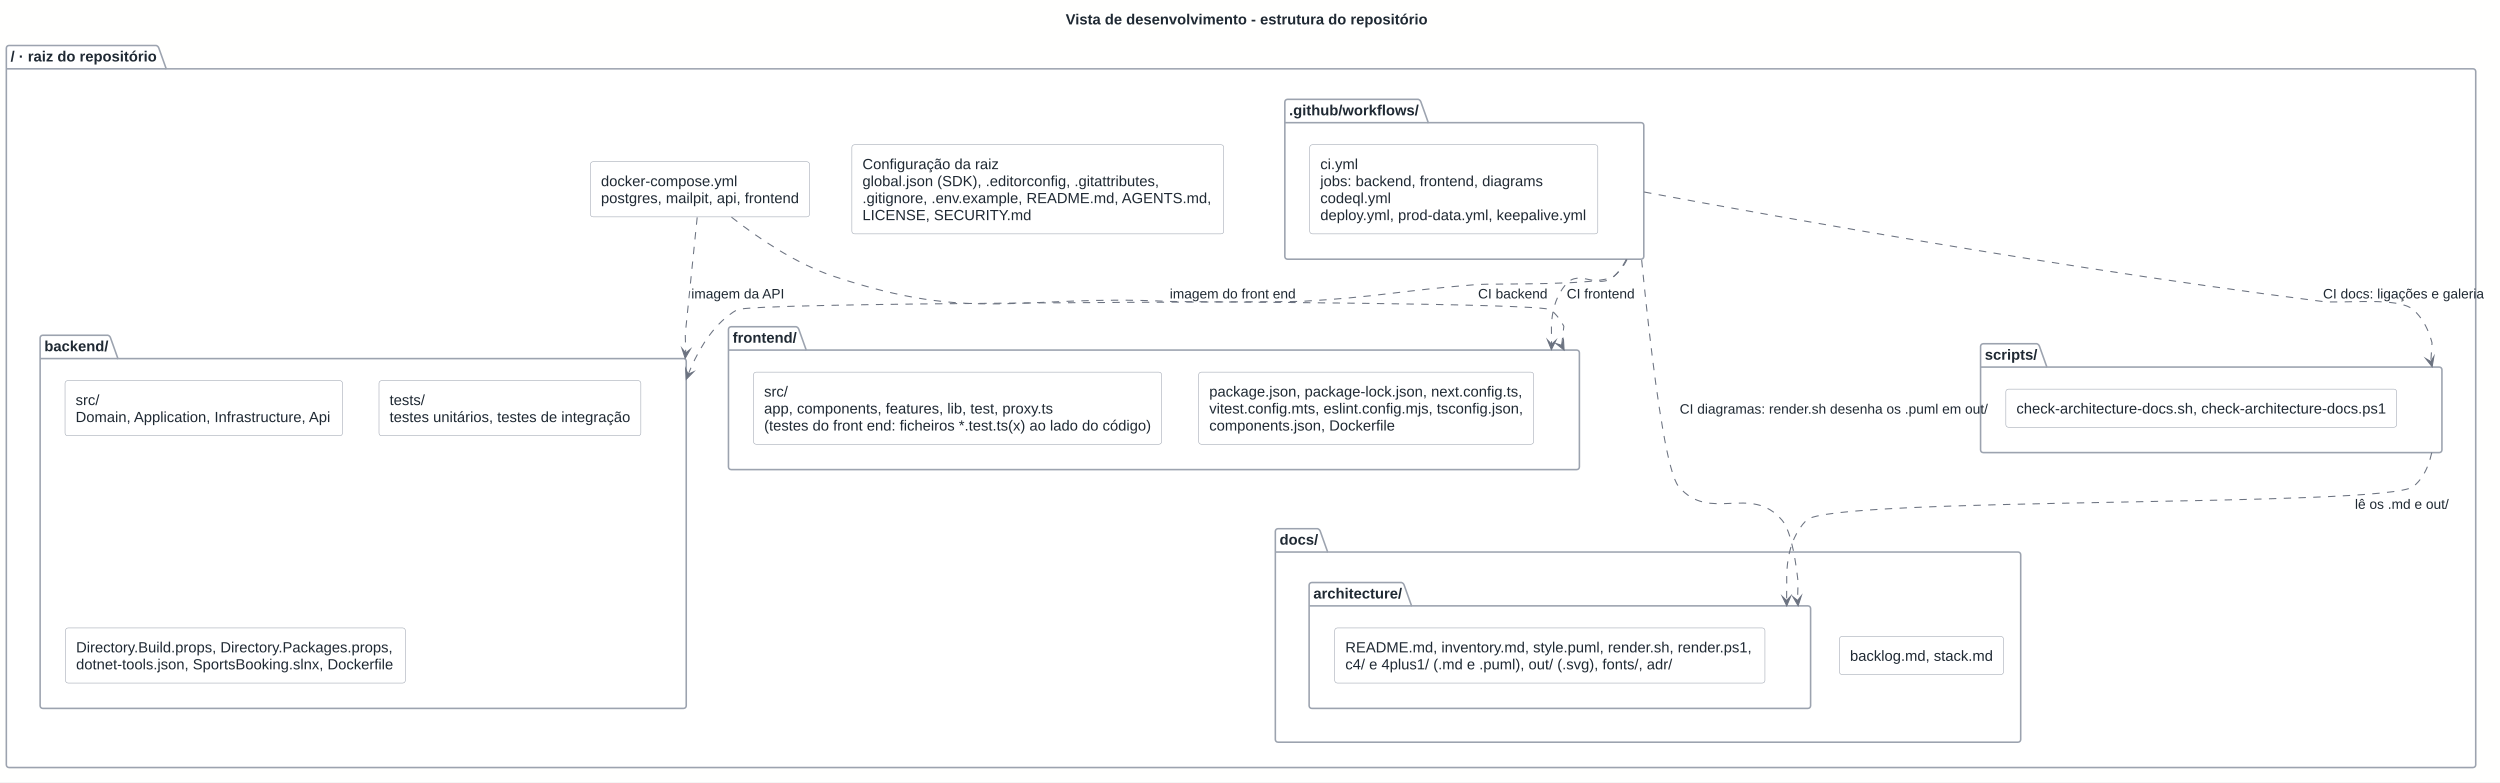
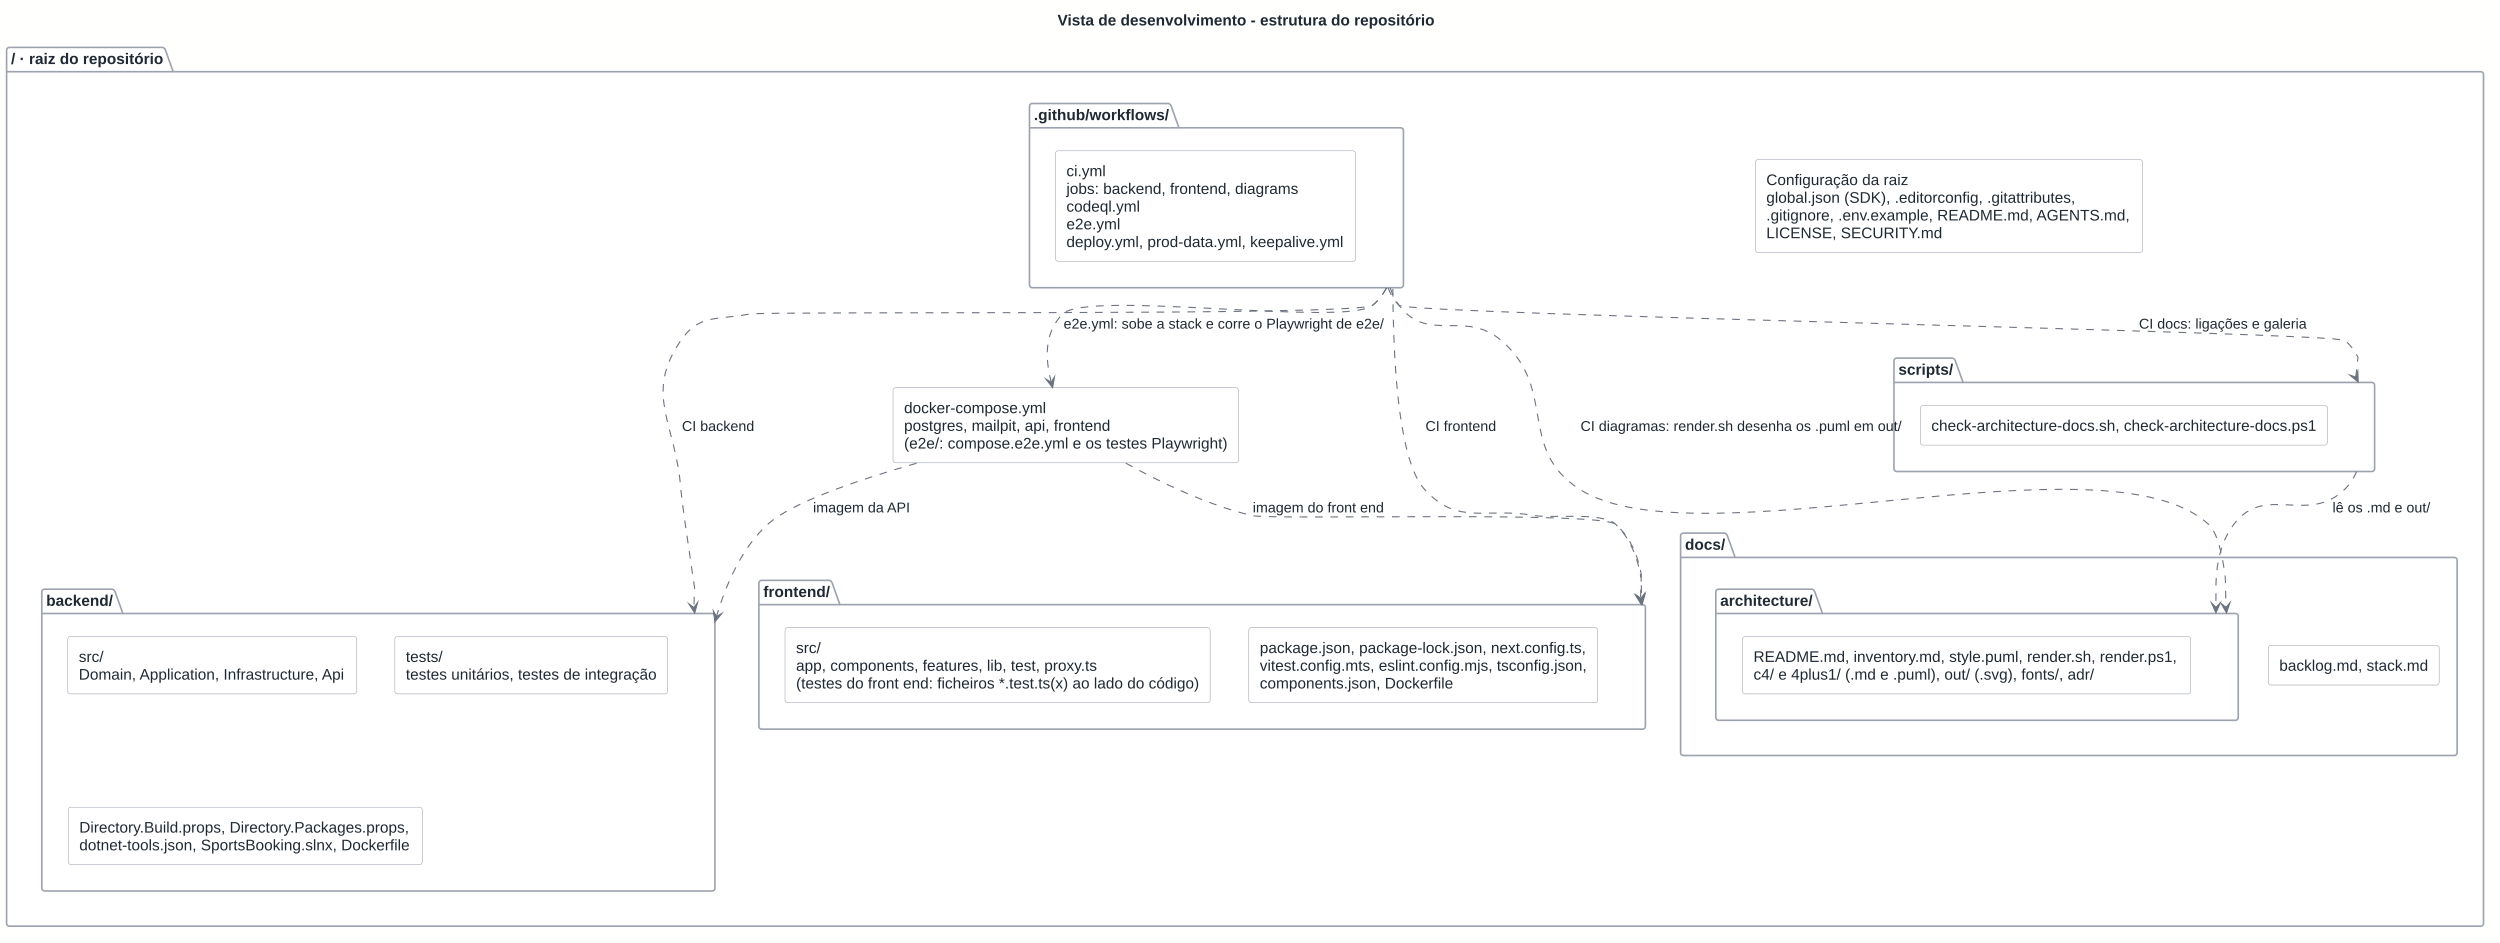
- <svg xmlns="http://www.w3.org/2000/svg" version="1.1" data-diagram-type="DESCRIPTION" style="width:2368px;height:741px;background:#FFFFFE;" width="2368px" height="741px" viewBox="0 0 2368 741" zoomAndPan="magnify" preserveAspectRatio="none" contentStyleType="text/css">
+ <svg xmlns="http://www.w3.org/2000/svg" version="1.1" data-diagram-type="DESCRIPTION" style="width:2273px;height:857px;background:#FFFFFE;" width="2273px" height="857px" viewBox="0 0 2273 857" zoomAndPan="magnify" preserveAspectRatio="none" contentStyleType="text/css">
  <defs />
  <g font-family="sans-serif" lengthAdjust="spacing">
-     <rect x="0" y="0" width="2368" height="741" fill="#FFFFFE" style="stroke:none;" />
+     <rect x="0" y="0" width="2273" height="857" fill="#FFFFFE" style="stroke:none;" />
    <g class="title" data-source-line="7">
-       <text x="1009.381" y="23.132" fill="#1F2933" font-size="14" textLength="343.068" font-weight="700" font-family="Arial, Liberation Sans, Helvetica, sans-serif">Vista de desenvolvimento - estrutura do repositório</text>
+       <text x="961.466" y="23.132" fill="#1F2933" font-size="14" textLength="343.068" font-weight="700" font-family="Arial, Liberation Sans, Helvetica, sans-serif">Vista de desenvolvimento - estrutura do repositório</text>
    </g>
    <g class="cluster" data-qualified-name="ROOT" id="ent0001" data-source-line="11">
-       <path d="M8.5,43.099 L147.955,43.099 A3.75,3.75 0 0 1 150.455,45.599 L157.455,65.197 L2342.5,65.197 A2.5,2.5 0 0 1 2345,67.697 L2345,724.489 A2.5,2.5 0 0 1 2342.5,726.989 L8.5,726.989 A2.5,2.5 0 0 1 6,724.489 L6,45.599 A2.5,2.5 0 0 1 8.5,43.099" style="stroke:#9CA3AF;stroke-width:1.5;" fill="#FFF" />
+       <path d="M8.5,43.099 L147.955,43.099 A3.75,3.75 0 0 1 150.455,45.599 L157.455,65.197 L2255.5,65.197 A2.5,2.5 0 0 1 2258,67.697 L2258,839.589 A2.5,2.5 0 0 1 2255.5,842.089 L8.5,842.089 A2.5,2.5 0 0 1 6,839.589 L6,45.599 A2.5,2.5 0 0 1 8.5,43.099" style="stroke:#9CA3AF;stroke-width:1.5;" fill="#FFF" />
      <line x1="6" y1="65.197" x2="157.455" y2="65.197" style="stroke:#9CA3AF;stroke-width:1.5;" />
      <text x="10" y="58.23" fill="#1F2933" font-size="14" textLength="138.455" font-weight="700" font-family="Arial, Liberation Sans, Helvetica, sans-serif">/ · raiz do repositório</text>
    </g>
    <g class="cluster" data-qualified-name="ROOT.DEV_BACKEND" id="ent0004" data-source-line="15">
-       <path d="M40.5,317.549 L102.189,317.549 A3.75,3.75 0 0 1 104.689,320.049 L111.689,339.647 L647.5,339.647 A2.5,2.5 0 0 1 650,342.147 L650,668.489 A2.5,2.5 0 0 1 647.5,670.989 L40.5,670.989 A2.5,2.5 0 0 1 38,668.489 L38,320.049 A2.5,2.5 0 0 1 40.5,317.549" style="stroke:#9CA3AF;stroke-width:1.5;" fill="#FFF" />
-       <line x1="38" y1="339.647" x2="111.689" y2="339.647" style="stroke:#9CA3AF;stroke-width:1.5;" />
-       <text x="42" y="332.68" fill="#1F2933" font-size="14" textLength="60.689" font-weight="700" font-family="Arial, Liberation Sans, Helvetica, sans-serif">backend/</text>
+       <path d="M40.5,535.699 L102.189,535.699 A3.75,3.75 0 0 1 104.689,538.199 L111.689,557.797 L647.5,557.797 A2.5,2.5 0 0 1 650,560.297 L650,807.589 A2.5,2.5 0 0 1 647.5,810.089 L40.5,810.089 A2.5,2.5 0 0 1 38,807.589 L38,538.199 A2.5,2.5 0 0 1 40.5,535.699" style="stroke:#9CA3AF;stroke-width:1.5;" fill="#FFF" />
+       <line x1="38" y1="557.797" x2="111.689" y2="557.797" style="stroke:#9CA3AF;stroke-width:1.5;" />
+       <text x="42" y="550.83" fill="#1F2933" font-size="14" textLength="60.689" font-weight="700" font-family="Arial, Liberation Sans, Helvetica, sans-serif">backend/</text>
    </g>
    <g class="cluster" data-qualified-name="ROOT.DEV_FRONTEND" id="ent0008" data-source-line="21">
-       <path d="M692.5,309.499 L754.155,309.499 A3.75,3.75 0 0 1 756.655,311.999 L763.655,331.597 L1493.5,331.597 A2.5,2.5 0 0 1 1496,334.097 L1496,442.289 A2.5,2.5 0 0 1 1493.5,444.789 L692.5,444.789 A2.5,2.5 0 0 1 690,442.289 L690,311.999 A2.5,2.5 0 0 1 692.5,309.499" style="stroke:#9CA3AF;stroke-width:1.5;" fill="#FFF" />
-       <line x1="690" y1="331.597" x2="763.655" y2="331.597" style="stroke:#9CA3AF;stroke-width:1.5;" />
-       <text x="694" y="324.63" fill="#1F2933" font-size="14" textLength="60.655" font-weight="700" font-family="Arial, Liberation Sans, Helvetica, sans-serif">frontend/</text>
+       <path d="M692.5,527.649 L754.155,527.649 A3.75,3.75 0 0 1 756.655,530.149 L763.655,549.747 L1493.5,549.747 A2.5,2.5 0 0 1 1496,552.247 L1496,660.439 A2.5,2.5 0 0 1 1493.5,662.939 L692.5,662.939 A2.5,2.5 0 0 1 690,660.439 L690,530.149 A2.5,2.5 0 0 1 692.5,527.649" style="stroke:#9CA3AF;stroke-width:1.5;" fill="#FFF" />
+       <line x1="690" y1="549.747" x2="763.655" y2="549.747" style="stroke:#9CA3AF;stroke-width:1.5;" />
+       <text x="694" y="542.78" fill="#1F2933" font-size="14" textLength="60.655" font-weight="700" font-family="Arial, Liberation Sans, Helvetica, sans-serif">frontend/</text>
    </g>
    <g class="cluster" data-qualified-name="ROOT.DEV_DOCS" id="ent0011" data-source-line="26">
-       <path d="M1210.5,500.789 L1248.065,500.789 A3.75,3.75 0 0 1 1250.565,503.289 L1257.565,522.887 L1911.5,522.887 A2.5,2.5 0 0 1 1914,525.387 L1914,700.489 A2.5,2.5 0 0 1 1911.5,702.989 L1210.5,702.989 A2.5,2.5 0 0 1 1208,700.489 L1208,503.289 A2.5,2.5 0 0 1 1210.5,500.789" style="stroke:#9CA3AF;stroke-width:1.5;" fill="#FFF" />
-       <line x1="1208" y1="522.887" x2="1257.565" y2="522.887" style="stroke:#9CA3AF;stroke-width:1.5;" />
-       <text x="1212" y="515.92" fill="#1F2933" font-size="14" textLength="36.565" font-weight="700" font-family="Arial, Liberation Sans, Helvetica, sans-serif">docs/</text>
+       <path d="M1530.5,484.699 L1568.065,484.699 A3.75,3.75 0 0 1 1570.565,487.199 L1577.565,506.797 L2231.5,506.797 A2.5,2.5 0 0 1 2234,509.297 L2234,684.389 A2.5,2.5 0 0 1 2231.5,686.889 L1530.5,686.889 A2.5,2.5 0 0 1 1528,684.389 L1528,487.199 A2.5,2.5 0 0 1 1530.5,484.699" style="stroke:#9CA3AF;stroke-width:1.5;" fill="#FFF" />
+       <line x1="1528" y1="506.797" x2="1577.565" y2="506.797" style="stroke:#9CA3AF;stroke-width:1.5;" />
+       <text x="1532" y="499.83" fill="#1F2933" font-size="14" textLength="36.565" font-weight="700" font-family="Arial, Liberation Sans, Helvetica, sans-serif">docs/</text>
    </g>
    <g class="cluster" data-qualified-name="ROOT.DEV_DOCS.DEV_ARCHDOCS" id="ent0013" data-source-line="28">
-       <path d="M1242.5,551.789 L1327.534,551.789 A3.75,3.75 0 0 1 1330.034,554.289 L1337.034,573.887 L1712.5,573.887 A2.5,2.5 0 0 1 1715,576.387 L1715,668.489 A2.5,2.5 0 0 1 1712.5,670.989 L1242.5,670.989 A2.5,2.5 0 0 1 1240,668.489 L1240,554.289 A2.5,2.5 0 0 1 1242.5,551.789" style="stroke:#9CA3AF;stroke-width:1.5;" fill="#FFF" />
-       <line x1="1240" y1="573.887" x2="1337.034" y2="573.887" style="stroke:#9CA3AF;stroke-width:1.5;" />
-       <text x="1244" y="566.92" fill="#1F2933" font-size="14" textLength="84.034" font-weight="700" font-family="Arial, Liberation Sans, Helvetica, sans-serif">architecture/</text>
+       <path d="M1562.5,535.699 L1647.534,535.699 A3.75,3.75 0 0 1 1650.034,538.199 L1657.034,557.797 L2032.5,557.797 A2.5,2.5 0 0 1 2035,560.297 L2035,652.389 A2.5,2.5 0 0 1 2032.5,654.889 L1562.5,654.889 A2.5,2.5 0 0 1 1560,652.389 L1560,538.199 A2.5,2.5 0 0 1 1562.5,535.699" style="stroke:#9CA3AF;stroke-width:1.5;" fill="#FFF" />
+       <line x1="1560" y1="557.797" x2="1657.034" y2="557.797" style="stroke:#9CA3AF;stroke-width:1.5;" />
+       <text x="1564" y="550.83" fill="#1F2933" font-size="14" textLength="84.034" font-weight="700" font-family="Arial, Liberation Sans, Helvetica, sans-serif">architecture/</text>
    </g>
    <g class="cluster" data-qualified-name="ROOT.DEV_SCRIPTS" id="ent0015" data-source-line="33">
-       <path d="M1878.5,325.599 L1929.3,325.599 A3.75,3.75 0 0 1 1931.8,328.099 L1938.8,347.697 L2310.5,347.697 A2.5,2.5 0 0 1 2313,350.197 L2313,426.189 A2.5,2.5 0 0 1 2310.5,428.689 L1878.5,428.689 A2.5,2.5 0 0 1 1876,426.189 L1876,328.099 A2.5,2.5 0 0 1 1878.5,325.599" style="stroke:#9CA3AF;stroke-width:1.5;" fill="#FFF" />
-       <line x1="1876" y1="347.697" x2="1938.8" y2="347.697" style="stroke:#9CA3AF;stroke-width:1.5;" />
-       <text x="1880" y="340.73" fill="#1F2933" font-size="14" textLength="49.8" font-weight="700" font-family="Arial, Liberation Sans, Helvetica, sans-serif">scripts/</text>
+       <path d="M1724.5,325.599 L1775.3,325.599 A3.75,3.75 0 0 1 1777.8,328.099 L1784.8,347.697 L2156.5,347.697 A2.5,2.5 0 0 1 2159,350.197 L2159,426.199 A2.5,2.5 0 0 1 2156.5,428.699 L1724.5,428.699 A2.5,2.5 0 0 1 1722,426.199 L1722,328.099 A2.5,2.5 0 0 1 1724.5,325.599" style="stroke:#9CA3AF;stroke-width:1.5;" fill="#FFF" />
+       <line x1="1722" y1="347.697" x2="1784.8" y2="347.697" style="stroke:#9CA3AF;stroke-width:1.5;" />
+       <text x="1726" y="340.73" fill="#1F2933" font-size="14" textLength="49.8" font-weight="700" font-family="Arial, Liberation Sans, Helvetica, sans-serif">scripts/</text>
    </g>
    <g class="cluster" data-qualified-name="ROOT.DEV_WORKFLOWS" id="ent0017" data-source-line="37">
-       <path d="M1219.5,94.099 L1343.383,94.099 A3.75,3.75 0 0 1 1345.883,96.599 L1352.883,116.197 L1554.5,116.197 A2.5,2.5 0 0 1 1557,118.697 L1557,242.999 A2.5,2.5 0 0 1 1554.5,245.499 L1219.5,245.499 A2.5,2.5 0 0 1 1217,242.999 L1217,96.599 A2.5,2.5 0 0 1 1219.5,94.099" style="stroke:#9CA3AF;stroke-width:1.5;" fill="#FFF" />
-       <line x1="1217" y1="116.197" x2="1352.883" y2="116.197" style="stroke:#9CA3AF;stroke-width:1.5;" />
-       <text x="1221" y="109.23" fill="#1F2933" font-size="14" textLength="122.883" font-weight="700" font-family="Arial, Liberation Sans, Helvetica, sans-serif">.github/workflows/</text>
+       <path d="M938.5,94.099 L1062.383,94.099 A3.75,3.75 0 0 1 1064.883,96.599 L1071.883,116.197 L1273.5,116.197 A2.5,2.5 0 0 1 1276,118.697 L1276,259.099 A2.5,2.5 0 0 1 1273.5,261.599 L938.5,261.599 A2.5,2.5 0 0 1 936,259.099 L936,96.599 A2.5,2.5 0 0 1 938.5,94.099" style="stroke:#9CA3AF;stroke-width:1.5;" fill="#FFF" />
+       <line x1="936" y1="116.197" x2="1071.883" y2="116.197" style="stroke:#9CA3AF;stroke-width:1.5;" />
+       <text x="940" y="109.23" fill="#1F2933" font-size="14" textLength="122.883" font-weight="700" font-family="Arial, Liberation Sans, Helvetica, sans-serif">.github/workflows/</text>
    </g>
    <g class="entity" data-qualified-name="ROOT.DEV_ROOTCFG" id="ent0002" data-source-line="12">
-       <rect x="806.89" y="137.099" width="352.227" height="84.395" fill="#FFF" style="stroke:#9CA3AF;stroke-width:0.5;" rx="2.5" ry="2.5" />
-       <text x="816.89" y="160.23" fill="#1F2933" font-size="14" textLength="129.186" font-family="Arial, Liberation Sans, Helvetica, sans-serif">Configuração da raiz</text>
-       <text x="816.89" y="176.329" fill="#1F2933" font-size="14" textLength="280.916" font-family="Arial, Liberation Sans, Helvetica, sans-serif">global.json (SDK), .editorconfig, .gitattributes,</text>
-       <text x="816.89" y="192.428" fill="#1F2933" font-size="14" textLength="332.227" font-family="Arial, Liberation Sans, Helvetica, sans-serif">.gitignore, .env.example, README.md, AGENTS.md,</text>
-       <text x="816.89" y="208.526" fill="#1F2933" font-size="14" textLength="161.813" font-family="Arial, Liberation Sans, Helvetica, sans-serif">LICENSE, SECURITY.md</text>
+       <rect x="1595.89" y="145.149" width="352.227" height="84.395" fill="#FFF" style="stroke:#9CA3AF;stroke-width:0.5;" rx="2.5" ry="2.5" />
+       <text x="1605.89" y="168.28" fill="#1F2933" font-size="14" textLength="129.186" font-family="Arial, Liberation Sans, Helvetica, sans-serif">Configuração da raiz</text>
+       <text x="1605.89" y="184.379" fill="#1F2933" font-size="14" textLength="280.916" font-family="Arial, Liberation Sans, Helvetica, sans-serif">global.json (SDK), .editorconfig, .gitattributes,</text>
+       <text x="1605.89" y="200.478" fill="#1F2933" font-size="14" textLength="332.227" font-family="Arial, Liberation Sans, Helvetica, sans-serif">.gitignore, .env.example, README.md, AGENTS.md,</text>
+       <text x="1605.89" y="216.576" fill="#1F2933" font-size="14" textLength="161.813" font-family="Arial, Liberation Sans, Helvetica, sans-serif">LICENSE, SECURITY.md</text>
    </g>
    <g class="entity" data-qualified-name="ROOT.DEV_COMPOSE" id="ent0003" data-source-line="13">
-       <rect x="559.23" y="153.199" width="207.544" height="52.197" fill="#FFF" style="stroke:#9CA3AF;stroke-width:0.5;" rx="2.5" ry="2.5" />
-       <text x="569.23" y="176.33" fill="#1F2933" font-size="14" textLength="129.151" font-family="Arial, Liberation Sans, Helvetica, sans-serif">docker-compose.yml</text>
-       <text x="569.23" y="192.429" fill="#1F2933" font-size="14" textLength="187.544" font-family="Arial, Liberation Sans, Helvetica, sans-serif">postgres, mailpit, api, frontend</text>
+       <rect x="811.94" y="352.499" width="314.13" height="68.296" fill="#FFF" style="stroke:#9CA3AF;stroke-width:0.5;" rx="2.5" ry="2.5" />
+       <text x="821.94" y="375.63" fill="#1F2933" font-size="14" textLength="129.151" font-family="Arial, Liberation Sans, Helvetica, sans-serif">docker-compose.yml</text>
+       <text x="821.94" y="391.729" fill="#1F2933" font-size="14" textLength="187.544" font-family="Arial, Liberation Sans, Helvetica, sans-serif">postgres, mailpit, api, frontend</text>
+       <text x="821.94" y="407.828" fill="#1F2933" font-size="14" textLength="294.13" font-family="Arial, Liberation Sans, Helvetica, sans-serif">(e2e/: compose.e2e.yml e os testes Playwright)</text>
    </g>
    <g class="entity" data-qualified-name="ROOT.DEV_BACKEND.B_SRC" id="ent0005" data-source-line="16">
-       <rect x="61.61" y="360.549" width="262.778" height="52.197" fill="#FFF" style="stroke:#9CA3AF;stroke-width:0.5;" rx="2.5" ry="2.5" />
-       <text x="71.61" y="383.68" fill="#1F2933" font-size="14" textLength="22.552" font-family="Arial, Liberation Sans, Helvetica, sans-serif">src/</text>
-       <text x="71.61" y="399.779" fill="#1F2933" font-size="14" textLength="242.778" font-family="Arial, Liberation Sans, Helvetica, sans-serif">Domain, Application, Infrastructure, Api</text>
+       <rect x="61.61" y="578.699" width="262.778" height="52.197" fill="#FFF" style="stroke:#9CA3AF;stroke-width:0.5;" rx="2.5" ry="2.5" />
+       <text x="71.61" y="601.83" fill="#1F2933" font-size="14" textLength="22.552" font-family="Arial, Liberation Sans, Helvetica, sans-serif">src/</text>
+       <text x="71.61" y="617.929" fill="#1F2933" font-size="14" textLength="242.778" font-family="Arial, Liberation Sans, Helvetica, sans-serif">Domain, Application, Infrastructure, Api</text>
    </g>
    <g class="entity" data-qualified-name="ROOT.DEV_BACKEND.B_TESTS" id="ent0006" data-source-line="17">
-       <rect x="358.99" y="360.549" width="248.02" height="52.197" fill="#FFF" style="stroke:#9CA3AF;stroke-width:0.5;" rx="2.5" ry="2.5" />
-       <text x="368.99" y="383.68" fill="#1F2933" font-size="14" textLength="33.455" font-family="Arial, Liberation Sans, Helvetica, sans-serif">tests/</text>
-       <text x="368.99" y="399.779" fill="#1F2933" font-size="14" textLength="228.02" font-family="Arial, Liberation Sans, Helvetica, sans-serif">testes unitários, testes de integração</text>
+       <rect x="358.99" y="578.699" width="248.02" height="52.197" fill="#FFF" style="stroke:#9CA3AF;stroke-width:0.5;" rx="2.5" ry="2.5" />
+       <text x="368.99" y="601.83" fill="#1F2933" font-size="14" textLength="33.455" font-family="Arial, Liberation Sans, Helvetica, sans-serif">tests/</text>
+       <text x="368.99" y="617.929" fill="#1F2933" font-size="14" textLength="228.02" font-family="Arial, Liberation Sans, Helvetica, sans-serif">testes unitários, testes de integração</text>
    </g>
    <g class="entity" data-qualified-name="ROOT.DEV_BACKEND.B_CFG" id="ent0007" data-source-line="18">
-       <rect x="62.05" y="594.789" width="321.896" height="52.197" fill="#FFF" style="stroke:#9CA3AF;stroke-width:0.5;" rx="2.5" ry="2.5" />
-       <text x="72.05" y="617.92" fill="#1F2933" font-size="14" textLength="301.896" font-family="Arial, Liberation Sans, Helvetica, sans-serif">Directory.Build.props, Directory.Packages.props,</text>
-       <text x="72.05" y="634.019" fill="#1F2933" font-size="14" textLength="300.371" font-family="Arial, Liberation Sans, Helvetica, sans-serif">dotnet-tools.json, SportsBooking.slnx, Dockerfile</text>
+       <rect x="62.05" y="733.889" width="321.896" height="52.197" fill="#FFF" style="stroke:#9CA3AF;stroke-width:0.5;" rx="2.5" ry="2.5" />
+       <text x="72.05" y="757.02" fill="#1F2933" font-size="14" textLength="301.896" font-family="Arial, Liberation Sans, Helvetica, sans-serif">Directory.Build.props, Directory.Packages.props,</text>
+       <text x="72.05" y="773.119" fill="#1F2933" font-size="14" textLength="300.371" font-family="Arial, Liberation Sans, Helvetica, sans-serif">dotnet-tools.json, SportsBooking.slnx, Dockerfile</text>
    </g>
    <g class="entity" data-qualified-name="ROOT.DEV_FRONTEND.F_SRC" id="ent0009" data-source-line="22">
-       <rect x="713.74" y="352.499" width="386.522" height="68.296" fill="#FFF" style="stroke:#9CA3AF;stroke-width:0.5;" rx="2.5" ry="2.5" />
-       <text x="723.74" y="375.63" fill="#1F2933" font-size="14" textLength="22.552" font-family="Arial, Liberation Sans, Helvetica, sans-serif">src/</text>
-       <text x="723.74" y="391.729" fill="#1F2933" font-size="14" textLength="274.695" font-family="Arial, Liberation Sans, Helvetica, sans-serif">app, components, features, lib, test, proxy.ts</text>
-       <text x="723.74" y="407.828" fill="#1F2933" font-size="14" textLength="366.522" font-family="Arial, Liberation Sans, Helvetica, sans-serif">(testes do front end: ficheiros *.test.ts(x) ao lado do código)</text>
+       <rect x="713.74" y="570.649" width="386.522" height="68.296" fill="#FFF" style="stroke:#9CA3AF;stroke-width:0.5;" rx="2.5" ry="2.5" />
+       <text x="723.74" y="593.78" fill="#1F2933" font-size="14" textLength="22.552" font-family="Arial, Liberation Sans, Helvetica, sans-serif">src/</text>
+       <text x="723.74" y="609.879" fill="#1F2933" font-size="14" textLength="274.695" font-family="Arial, Liberation Sans, Helvetica, sans-serif">app, components, features, lib, test, proxy.ts</text>
+       <text x="723.74" y="625.978" fill="#1F2933" font-size="14" textLength="366.522" font-family="Arial, Liberation Sans, Helvetica, sans-serif">(testes do front end: ficheiros *.test.ts(x) ao lado do código)</text>
    </g>
    <g class="entity" data-qualified-name="ROOT.DEV_FRONTEND.F_CFG" id="ent0010" data-source-line="23">
-       <rect x="1135.39" y="352.499" width="317.227" height="68.296" fill="#FFF" style="stroke:#9CA3AF;stroke-width:0.5;" rx="2.5" ry="2.5" />
-       <text x="1145.39" y="375.63" fill="#1F2933" font-size="14" textLength="296.502" font-family="Arial, Liberation Sans, Helvetica, sans-serif">package.json, package-lock.json, next.config.ts,</text>
-       <text x="1145.39" y="391.729" fill="#1F2933" font-size="14" textLength="297.227" font-family="Arial, Liberation Sans, Helvetica, sans-serif">vitest.config.mts, eslint.config.mjs, tsconfig.json,</text>
-       <text x="1145.39" y="407.828" fill="#1F2933" font-size="14" textLength="175.861" font-family="Arial, Liberation Sans, Helvetica, sans-serif">components.json, Dockerfile</text>
+       <rect x="1135.39" y="570.649" width="317.227" height="68.296" fill="#FFF" style="stroke:#9CA3AF;stroke-width:0.5;" rx="2.5" ry="2.5" />
+       <text x="1145.39" y="593.78" fill="#1F2933" font-size="14" textLength="296.502" font-family="Arial, Liberation Sans, Helvetica, sans-serif">package.json, package-lock.json, next.config.ts,</text>
+       <text x="1145.39" y="609.879" fill="#1F2933" font-size="14" textLength="297.227" font-family="Arial, Liberation Sans, Helvetica, sans-serif">vitest.config.mts, eslint.config.mjs, tsconfig.json,</text>
+       <text x="1145.39" y="625.978" fill="#1F2933" font-size="14" textLength="175.861" font-family="Arial, Liberation Sans, Helvetica, sans-serif">components.json, Dockerfile</text>
    </g>
    <g class="entity" data-qualified-name="ROOT.DEV_DOCS.D_SRC" id="ent0012" data-source-line="27">
-       <rect x="1742.31" y="602.839" width="155.386" height="36.099" fill="#FFF" style="stroke:#9CA3AF;stroke-width:0.5;" rx="2.5" ry="2.5" />
-       <text x="1752.31" y="625.97" fill="#1F2933" font-size="14" textLength="135.386" font-family="Arial, Liberation Sans, Helvetica, sans-serif">backlog.md, stack.md</text>
+       <rect x="2062.31" y="586.739" width="155.386" height="36.099" fill="#FFF" style="stroke:#9CA3AF;stroke-width:0.5;" rx="2.5" ry="2.5" />
+       <text x="2072.31" y="609.87" fill="#1F2933" font-size="14" textLength="135.386" font-family="Arial, Liberation Sans, Helvetica, sans-serif">backlog.md, stack.md</text>
    </g>
    <g class="entity" data-qualified-name="ROOT.DEV_DOCS.DEV_ARCHDOCS.A_SRC" id="ent0014" data-source-line="29">
-       <rect x="1264.26" y="594.789" width="407.481" height="52.197" fill="#FFF" style="stroke:#9CA3AF;stroke-width:0.5;" rx="2.5" ry="2.5" />
-       <text x="1274.26" y="617.92" fill="#1F2933" font-size="14" textLength="387.481" font-family="Arial, Liberation Sans, Helvetica, sans-serif">README.md, inventory.md, style.puml, render.sh, render.ps1,</text>
-       <text x="1274.26" y="634.019" fill="#1F2933" font-size="14" textLength="309.682" font-family="Arial, Liberation Sans, Helvetica, sans-serif">c4/ e 4plus1/ (.md e .puml), out/ (.svg), fonts/, adr/</text>
+       <rect x="1584.26" y="578.699" width="407.481" height="52.197" fill="#FFF" style="stroke:#9CA3AF;stroke-width:0.5;" rx="2.5" ry="2.5" />
+       <text x="1594.26" y="601.83" fill="#1F2933" font-size="14" textLength="387.481" font-family="Arial, Liberation Sans, Helvetica, sans-serif">README.md, inventory.md, style.puml, render.sh, render.ps1,</text>
+       <text x="1594.26" y="617.929" fill="#1F2933" font-size="14" textLength="309.682" font-family="Arial, Liberation Sans, Helvetica, sans-serif">c4/ e 4plus1/ (.md e .puml), out/ (.svg), fonts/, adr/</text>
    </g>
    <g class="entity" data-qualified-name="ROOT.DEV_SCRIPTS.S_SRC" id="ent0016" data-source-line="34">
-       <rect x="1899.93" y="368.599" width="370.144" height="36.099" fill="#FFF" style="stroke:#9CA3AF;stroke-width:0.5;" rx="2.5" ry="2.5" />
-       <text x="1909.93" y="391.73" fill="#1F2933" font-size="14" textLength="350.144" font-family="Arial, Liberation Sans, Helvetica, sans-serif">check-architecture-docs.sh, check-architecture-docs.ps1</text>
+       <rect x="1745.93" y="368.599" width="370.144" height="36.099" fill="#FFF" style="stroke:#9CA3AF;stroke-width:0.5;" rx="2.5" ry="2.5" />
+       <text x="1755.93" y="391.73" fill="#1F2933" font-size="14" textLength="350.144" font-family="Arial, Liberation Sans, Helvetica, sans-serif">check-architecture-docs.sh, check-architecture-docs.ps1</text>
    </g>
    <g class="entity" data-qualified-name="ROOT.DEV_WORKFLOWS.W_SRC" id="ent0018" data-source-line="38">
-       <rect x="1240.56" y="137.099" width="272.882" height="84.395" fill="#FFF" style="stroke:#9CA3AF;stroke-width:0.5;" rx="2.5" ry="2.5" />
-       <text x="1250.56" y="160.23" fill="#1F2933" font-size="14" textLength="35.772" font-family="Arial, Liberation Sans, Helvetica, sans-serif">ci.yml</text>
-       <text x="1250.56" y="176.329" fill="#1F2933" font-size="14" textLength="210.902" font-family="Arial, Liberation Sans, Helvetica, sans-serif">jobs: backend, frontend, diagrams</text>
-       <text x="1250.56" y="192.428" fill="#1F2933" font-size="14" textLength="66.917" font-family="Arial, Liberation Sans, Helvetica, sans-serif">codeql.yml</text>
-       <text x="1250.56" y="208.526" fill="#1F2933" font-size="14" textLength="252.882" font-family="Arial, Liberation Sans, Helvetica, sans-serif">deploy.yml, prod-data.yml, keepalive.yml</text>
+       <rect x="959.56" y="137.099" width="272.882" height="100.493" fill="#FFF" style="stroke:#9CA3AF;stroke-width:0.5;" rx="2.5" ry="2.5" />
+       <text x="969.56" y="160.23" fill="#1F2933" font-size="14" textLength="35.772" font-family="Arial, Liberation Sans, Helvetica, sans-serif">ci.yml</text>
+       <text x="969.56" y="176.329" fill="#1F2933" font-size="14" textLength="210.902" font-family="Arial, Liberation Sans, Helvetica, sans-serif">jobs: backend, frontend, diagrams</text>
+       <text x="969.56" y="192.428" fill="#1F2933" font-size="14" textLength="66.917" font-family="Arial, Liberation Sans, Helvetica, sans-serif">codeql.yml</text>
+       <text x="969.56" y="208.526" fill="#1F2933" font-size="14" textLength="49.021" font-family="Arial, Liberation Sans, Helvetica, sans-serif">e2e.yml</text>
+       <text x="969.56" y="224.625" fill="#1F2933" font-size="14" textLength="252.882" font-family="Arial, Liberation Sans, Helvetica, sans-serif">deploy.yml, prod-data.yml, keepalive.yml</text>
    </g>
    <g class="link" data-entity-1="ent0003" data-entity-2="ent0004" id="lnk19" data-source-line="42" data-link-type="dependency">
-       <path d="M660.38,205.889 C657.61,232.984 653.115,276.951 649.264,314.619 C649.204,315.207 649.144,315.794 649.084,316.38 C649.054,316.672 649.532,334.089 649.503,334.381" style="stroke:#6B7280;stroke-width:1;stroke-dasharray:7,7;" fill="none" id="DEV_COMPOSE-to-DEV_BACKEND" />
-       <polygon points="648.994,339.355,653.889,330.809,649.503,334.381,645.93,329.995,648.994,339.355" fill="#6B7280" style="stroke:#6B7280;stroke-width:1;stroke-linejoin:miter;stroke-miterlimit:10;" />
-       <text x="654.76" y="282.692" fill="#1F2933" font-size="13" textLength="88.874" font-family="Arial, Liberation Sans, Helvetica, sans-serif">imagem da API</text>
+       <path d="M833.22,421.209 C776.67,437.389 719.23,457.439 698,476.699 C675.495,497.109 661.578,528.216 653.246,554.546 C652.205,557.837 651.251,561.054 650.378,564.166 C650.269,564.555 651.493,560.123 651.386,560.508" style="stroke:#6B7280;stroke-width:1;stroke-dasharray:7,7;" fill="none" id="DEV_COMPOSE-to-DEV_BACKEND" />
+       <polygon points="650.055,565.328,656.307,557.718,651.386,560.508,648.596,555.587,650.055,565.328" fill="#6B7280" style="stroke:#6B7280;stroke-width:1;stroke-linejoin:miter;stroke-miterlimit:10;" />
+       <text x="739.23" y="465.892" fill="#1F2933" font-size="13" textLength="88.874" font-family="Arial, Liberation Sans, Helvetica, sans-serif">imagem da API</text>
    </g>
    <g class="link" data-entity-1="ent0003" data-entity-2="ent0008" id="lnk20" data-source-line="43" data-link-type="dependency">
-       <path d="M692.85,205.689 C717.06,224.699 752.98,249.399 789,261.499 C923.37,306.599 965.43,278.599 1107,285.499 C1117.05,285.989 1461.27,287.059 1469,293.499 C1472.952,296.792 1476.22,300.671 1478.911,304.94 C1479.584,306.007 1480.221,307.099 1480.823,308.212 C1480.974,308.49 1481.122,308.77 1481.269,309.051 C1481.342,309.191 1479.139,326.978 1479.211,327.12" style="stroke:#6B7280;stroke-width:1;stroke-dasharray:7,7;" fill="none" id="DEV_COMPOSE-to-DEV_FRONTEND" />
-       <polygon points="1481.487,331.572,1480.952,321.737,1479.211,327.12,1473.829,325.378,1481.487,331.572" fill="#6B7280" style="stroke:#6B7280;stroke-width:1;stroke-linejoin:miter;stroke-miterlimit:10;" />
-       <text x="1108" y="282.692" fill="#1F2933" font-size="13" textLength="119.234" font-family="Arial, Liberation Sans, Helvetica, sans-serif">imagem do front end</text>
+       <path d="M1023.5,421.089 C1055.58,438.869 1097.66,459.009 1138,468.699 C1155.89,472.989 1455.21,464.519 1469,476.699 C1479.538,486.001 1486.039,498.422 1489.854,511.864 C1490.807,515.224 1491.593,518.648 1492.232,522.104 C1492.551,523.831 1492.126,542.715 1492.375,544.454" style="stroke:#6B7280;stroke-width:1;stroke-dasharray:7,7;" fill="none" id="DEV_COMPOSE-to-DEV_FRONTEND" />
+       <polygon points="1493.082,549.404,1495.769,539.929,1492.375,544.454,1487.849,541.061,1493.082,549.404" fill="#6B7280" style="stroke:#6B7280;stroke-width:1;stroke-linejoin:miter;stroke-miterlimit:10;" />
+       <text x="1139" y="465.892" fill="#1F2933" font-size="13" textLength="119.234" font-family="Arial, Liberation Sans, Helvetica, sans-serif">imagem do front end</text>
    </g>
    <g class="link" data-entity-1="ent0017" data-entity-2="ent0004" id="lnk21" data-source-line="44" data-link-type="dependency">
-       <path d="M1541.152,245.744 C1540.149,247.742 1539.04,249.678 1537.816,251.532 C1535.367,255.239 1532.455,258.615 1529,261.499 C1517.89,270.769 1413.43,268.359 1399,269.499 C1324.67,275.339 1306.45,281.379 1232,285.499 C1217.19,286.319 710.88,286.129 698,293.499 C677.53,305.214 663.645,327.719 654.821,347.555 C653.718,350.034 652.694,352.472 651.747,354.842 C651.273,356.027 650.818,357.195 650.382,358.343 C650.273,358.629 651.922,354.234 651.815,354.518" style="stroke:#6B7280;stroke-width:1;stroke-dasharray:7,7;" fill="none" id="DEV_WORKFLOWS-to-DEV_BACKEND" />
-       <polygon points="650.058,359.199,656.966,352.179,651.815,354.518,649.476,349.368,650.058,359.199" fill="#6B7280" style="stroke:#6B7280;stroke-width:1;stroke-linejoin:miter;stroke-miterlimit:10;" />
-       <text x="1400" y="282.692" fill="#1F2933" font-size="13" textLength="65.762" font-family="Arial, Liberation Sans, Helvetica, sans-serif">CI backend</text>
+       <path d="M1260.578,261.819 C1260.293,262.366 1260,262.909 1259.699,263.446 C1259.096,264.52 1258.461,265.573 1257.791,266.601 C1255.112,270.716 1251.883,274.445 1248,277.599 C1235.77,287.529 696.46,282.599 681,285.599 C651.99,291.229 635.7,285.219 619,309.599 C585.06,359.129 614.69,384.809 619,444.699 C619.63,453.464 625.213,492.141 630.719,529.162 C630.891,530.319 631.063,531.475 631.235,532.627 C631.32,533.204 631.406,533.779 631.492,534.354 C631.535,534.642 630.84,552.082 630.883,552.37" style="stroke:#6B7280;stroke-width:1;stroke-dasharray:7,7;" fill="none" id="DEV_WORKFLOWS-to-DEV_BACKEND" />
+       <polygon points="631.621,557.315,634.249,547.823,630.883,552.37,626.336,549.004,631.621,557.315" fill="#6B7280" style="stroke:#6B7280;stroke-width:1;stroke-linejoin:miter;stroke-miterlimit:10;" />
+       <text x="620" y="391.842" fill="#1F2933" font-size="13" textLength="65.762" font-family="Arial, Liberation Sans, Helvetica, sans-serif">CI backend</text>
    </g>
    <g class="link" data-entity-1="ent0017" data-entity-2="ent0008" id="lnk22" data-source-line="45" data-link-type="dependency">
-       <path d="M1540.475,245.563 C1540.413,245.69 1540.351,245.816 1540.289,245.942 C1540.164,246.195 1540.038,246.446 1539.91,246.697 C1539.655,247.198 1539.393,247.696 1539.124,248.189 C1538.588,249.176 1538.025,250.148 1537.436,251.1 C1535.079,254.911 1532.291,258.429 1529,261.499 C1513.83,275.649 1496.36,253.619 1483,269.499 C1474.815,279.229 1470.961,291.204 1469.803,303.729 C1469.658,305.295 1469.555,306.869 1469.491,308.449 C1469.483,308.647 1469.647,325.946 1469.64,326.143" style="stroke:#6B7280;stroke-width:1;stroke-dasharray:7,7;" fill="none" id="DEV_WORKFLOWS-to-DEV_FRONTEND" />
-       <polygon points="1469.469,331.14,1473.775,322.282,1469.64,326.143,1465.779,322.009,1469.469,331.14" fill="#6B7280" style="stroke:#6B7280;stroke-width:1;stroke-linejoin:miter;stroke-miterlimit:10;" />
-       <text x="1484" y="282.692" fill="#1F2933" font-size="13" textLength="64.314" font-family="Arial, Liberation Sans, Helvetica, sans-serif">CI frontend</text>
+       <path d="M1266.41,262.641 C1266.412,263.057 1266.413,263.473 1266.415,263.89 C1266.419,264.725 1266.423,265.563 1266.428,266.405 C1266.438,268.089 1266.452,269.787 1266.468,271.498 C1266.501,274.919 1266.548,278.392 1266.609,281.904 C1266.732,288.928 1266.916,296.111 1267.174,303.362 C1269.238,361.376 1276.075,423.804 1295,444.699 C1325.68,478.569 1349.96,460.889 1395,468.699 C1411.3,471.519 1457.07,465.239 1469,476.699 C1479.14,486.431 1485.44,499.071 1489.176,512.597 C1490.11,515.978 1490.884,519.415 1491.517,522.876 C1491.675,523.741 1491.825,524.608 1491.966,525.475 C1492.037,525.909 1492.105,526.343 1492.172,526.778 C1492.205,526.995 1491.505,544.365 1491.537,544.582" style="stroke:#6B7280;stroke-width:1;stroke-dasharray:7,7;" fill="none" id="DEV_WORKFLOWS-to-DEV_FRONTEND" />
+       <polygon points="1492.27,549.528,1494.909,540.039,1491.537,544.582,1486.995,541.211,1492.27,549.528" fill="#6B7280" style="stroke:#6B7280;stroke-width:1;stroke-linejoin:miter;stroke-miterlimit:10;" />
+       <text x="1296" y="391.842" fill="#1F2933" font-size="13" textLength="64.314" font-family="Arial, Liberation Sans, Helvetica, sans-serif">CI frontend</text>
    </g>
    <g class="link" data-entity-1="ent0017" data-entity-2="ent0013" id="lnk23" data-source-line="46" data-link-type="dependency">
-       <path d="M1554.985,246.328 C1555.029,246.777 1555.073,247.228 1555.118,247.68 C1555.295,249.488 1555.476,251.319 1555.66,253.17 C1556.029,256.873 1556.41,260.658 1556.803,264.511 C1558.376,279.925 1560.144,296.426 1562.067,313.084 C1569.76,379.714 1579.93,448.839 1590,460.789 C1619.52,495.829 1658.42,457.799 1688,492.789 C1692.538,498.156 1695.993,508.579 1698.623,521.245 C1699.938,527.577 1701.047,534.47 1701.983,541.573 C1702.216,543.348 1702.439,545.137 1702.652,546.933 C1702.758,547.831 1702.862,548.731 1702.963,549.632 C1703.014,550.082 1703.064,550.533 1703.113,550.984 C1703.138,551.21 1702.626,568.563 1702.65,568.789" style="stroke:#6B7280;stroke-width:1;stroke-dasharray:7,7;" fill="none" id="DEV_WORKFLOWS-to-DEV_ARCHDOCS" />
-       <polygon points="1703.186,573.76,1706.198,564.383,1702.65,568.789,1698.244,565.241,1703.186,573.76" fill="#6B7280" style="stroke:#6B7280;stroke-width:1;stroke-linejoin:miter;stroke-miterlimit:10;" />
-       <text x="1591" y="391.832" fill="#1F2933" font-size="13" textLength="292.652" font-family="Arial, Liberation Sans, Helvetica, sans-serif">CI diagramas: render.sh desenha os .puml em out/</text>
+       <path d="M1263.975,261.682 C1264.34,262.823 1264.736,263.951 1265.164,265.065 C1266.879,269.52 1269.12,273.747 1272,277.599 C1298.18,312.599 1331.83,281.129 1365,309.599 C1416.48,353.769 1378.94,408.009 1436,444.699 C1543.09,513.549 1913.91,390.929 2008,476.699 C2013.195,481.431 2016.984,491.532 2019.744,504.072 C2021.124,510.342 2022.247,517.222 2023.159,524.345 C2023.616,527.907 2023.531,548.652 2023.888,552.29" style="stroke:#6B7280;stroke-width:1;stroke-dasharray:7,7;" fill="none" id="DEV_WORKFLOWS-to-DEV_ARCHDOCS" />
+       <polygon points="2024.377,557.266,2027.478,547.918,2023.888,552.29,2019.516,548.7,2024.377,557.266" fill="#6B7280" style="stroke:#6B7280;stroke-width:1;stroke-linejoin:miter;stroke-miterlimit:10;" />
+       <text x="1437" y="391.842" fill="#1F2933" font-size="13" textLength="292.652" font-family="Arial, Liberation Sans, Helvetica, sans-serif">CI diagramas: render.sh desenha os .puml em out/</text>
    </g>
    <g class="link" data-entity-1="ent0017" data-entity-2="ent0015" id="lnk24" data-source-line="47" data-link-type="dependency">
-       <path d="M1557.29,181.858 C1557.525,181.902 1557.766,181.947 1558.011,181.993 C1558.501,182.085 1559.011,182.181 1559.54,182.28 C1561.655,182.676 1564.074,183.128 1566.784,183.633 C1577.627,185.653 1593.135,188.522 1612.49,192.049 C1651.198,199.103 1705.291,208.791 1768.218,219.587 C1894.07,241.181 2055.255,267.214 2199.36,285.499 C2218.54,287.929 2271.59,280.609 2286,293.499 C2293.67,300.359 2298.716,309.423 2301.964,319.191 C2302.37,320.412 2302.748,321.644 2303.1,322.884 C2303.275,323.505 2303.444,324.127 2303.607,324.75 C2303.648,324.906 2302.451,342.316 2302.491,342.473" style="stroke:#6B7280;stroke-width:1;stroke-dasharray:7,7;" fill="none" id="DEV_WORKFLOWS-to-DEV_SCRIPTS" />
-       <polygon points="2303.728,347.317,2305.376,337.607,2302.491,342.473,2297.625,339.587,2303.728,347.317" fill="#6B7280" style="stroke:#6B7280;stroke-width:1;stroke-linejoin:miter;stroke-miterlimit:10;" />
-       <text x="2200.36" y="282.692" fill="#1F2933" font-size="13" textLength="152.471" font-family="Arial, Liberation Sans, Helvetica, sans-serif">CI docs: ligações e galeria</text>
+       <path d="M1262.121,261.841 C1262.223,262.119 1262.328,262.397 1262.435,262.674 C1262.862,263.781 1263.327,264.87 1263.833,265.938 C1265.858,270.212 1268.533,274.157 1272,277.599 C1280.48,286.019 2122.72,302.069 2132,309.599 C2135.276,312.256 2138.038,315.385 2140.361,318.833 C2141.522,320.556 2142.575,322.36 2143.527,324.223 C2143.646,324.456 2143.763,324.69 2143.879,324.925 C2143.937,325.043 2141.812,342.76 2141.869,342.878" style="stroke:#6B7280;stroke-width:1;stroke-dasharray:7,7;" fill="none" id="DEV_WORKFLOWS-to-DEV_SCRIPTS" />
+       <polygon points="2144.052,347.377,2143.722,337.533,2141.869,342.878,2136.524,341.025,2144.052,347.377" fill="#6B7280" style="stroke:#6B7280;stroke-width:1;stroke-linejoin:miter;stroke-miterlimit:10;" />
+       <text x="1944.75" y="298.792" fill="#1F2933" font-size="13" textLength="152.471" font-family="Arial, Liberation Sans, Helvetica, sans-serif">CI docs: ligações e galeria</text>
    </g>
-     <g class="link" data-entity-1="ent0015" data-entity-2="ent0013" id="lnk25" data-source-line="48" data-link-type="dependency">
-       <path d="M2303.346,428.703 C2303.293,428.95 2303.239,429.196 2303.184,429.443 C2302.3,433.393 2301.145,437.334 2299.648,441.119 C2296.655,448.689 2292.295,455.636 2286,460.789 C2261.25,481.059 1733.35,469.899 1711,492.789 C1701.285,502.741 1696.109,515.492 1693.827,529.062 C1692.686,535.847 1692.268,542.837 1692.368,549.783 C1692.374,550.218 1692.383,550.652 1692.393,551.085 C1692.398,551.302 1692.263,568.62 1692.269,568.836" style="stroke:#6B7280;stroke-width:1;stroke-dasharray:7,7;" fill="none" id="DEV_SCRIPTS-to-DEV_ARCHDOCS" />
-       <polygon points="1692.41,573.834,1696.155,564.726,1692.269,568.836,1688.158,564.951,1692.41,573.834" fill="#6B7280" style="stroke:#6B7280;stroke-width:1;stroke-linejoin:miter;stroke-miterlimit:10;" />
-       <text x="2230.61" y="481.982" fill="#1F2933" font-size="13" textLength="88.88" font-family="Arial, Liberation Sans, Helvetica, sans-serif">lê os .md e out/</text>
+     <g class="link" data-entity-1="ent0017" data-entity-2="ent0003" id="lnk25" data-source-line="48" data-link-type="dependency">
+       <path d="M1260.514,261.741 C1260.23,262.289 1259.938,262.833 1259.638,263.372 C1259.038,264.449 1258.406,265.505 1257.739,266.538 C1255.073,270.668 1251.86,274.417 1248,277.599 C1223.81,297.529 987.85,263.119 966,285.599 C949.29,302.789 950.23,325.672 955.79,347.582" style="stroke:#6B7280;stroke-width:1;stroke-dasharray:7,7;" fill="none" id="DEV_WORKFLOWS-to-DEV_COMPOSE" />
+       <polygon points="957.02,352.429,958.683,342.721,955.79,347.582,950.929,344.689,957.02,352.429" fill="#6B7280" style="stroke:#6B7280;stroke-width:1;stroke-linejoin:miter;stroke-miterlimit:10;" />
+       <text x="967" y="298.792" fill="#1F2933" font-size="13" textLength="291.205" font-family="Arial, Liberation Sans, Helvetica, sans-serif">e2e.yml: sobe a stack e corre o Playwright de e2e/</text>
+     </g>
+     <g class="link" data-entity-1="ent0015" data-entity-2="ent0013" id="lnk26" data-source-line="49" data-link-type="dependency">
+       <path d="M2142.621,428.732 C2142.579,428.825 2142.537,428.919 2142.495,429.013 C2142.411,429.2 2142.326,429.387 2142.24,429.573 C2142.068,429.947 2141.892,430.318 2141.714,430.688 C2141.356,431.428 2140.985,432.162 2140.599,432.887 C2139.828,434.337 2139,435.754 2138.11,437.125 C2136.33,439.867 2134.305,442.426 2132,444.699 C2098.46,477.749 2059.41,439.139 2031,476.699 C2022.608,487.789 2018.104,501.117 2016.083,514.911 C2015.578,518.36 2015.228,521.837 2015.011,525.316 C2014.903,527.056 2014.827,528.795 2014.783,530.532 C2014.761,531.4 2014.746,532.268 2014.739,533.134 C2014.735,533.568 2014.733,534 2014.733,534.433 C2014.733,534.649 2014.714,551.964 2014.715,552.18" style="stroke:#6B7280;stroke-width:1;stroke-dasharray:7,7;" fill="none" id="DEV_SCRIPTS-to-DEV_ARCHDOCS" />
+       <polygon points="2014.734,557.18,2018.699,548.164,2014.715,552.18,2010.699,548.196,2014.734,557.18" fill="#6B7280" style="stroke:#6B7280;stroke-width:1;stroke-linejoin:miter;stroke-miterlimit:10;" />
+       <text x="2120.72" y="465.892" fill="#1F2933" font-size="13" textLength="88.88" font-family="Arial, Liberation Sans, Helvetica, sans-serif">lê os .md e out/</text>
    </g>
  </g>
</svg>
